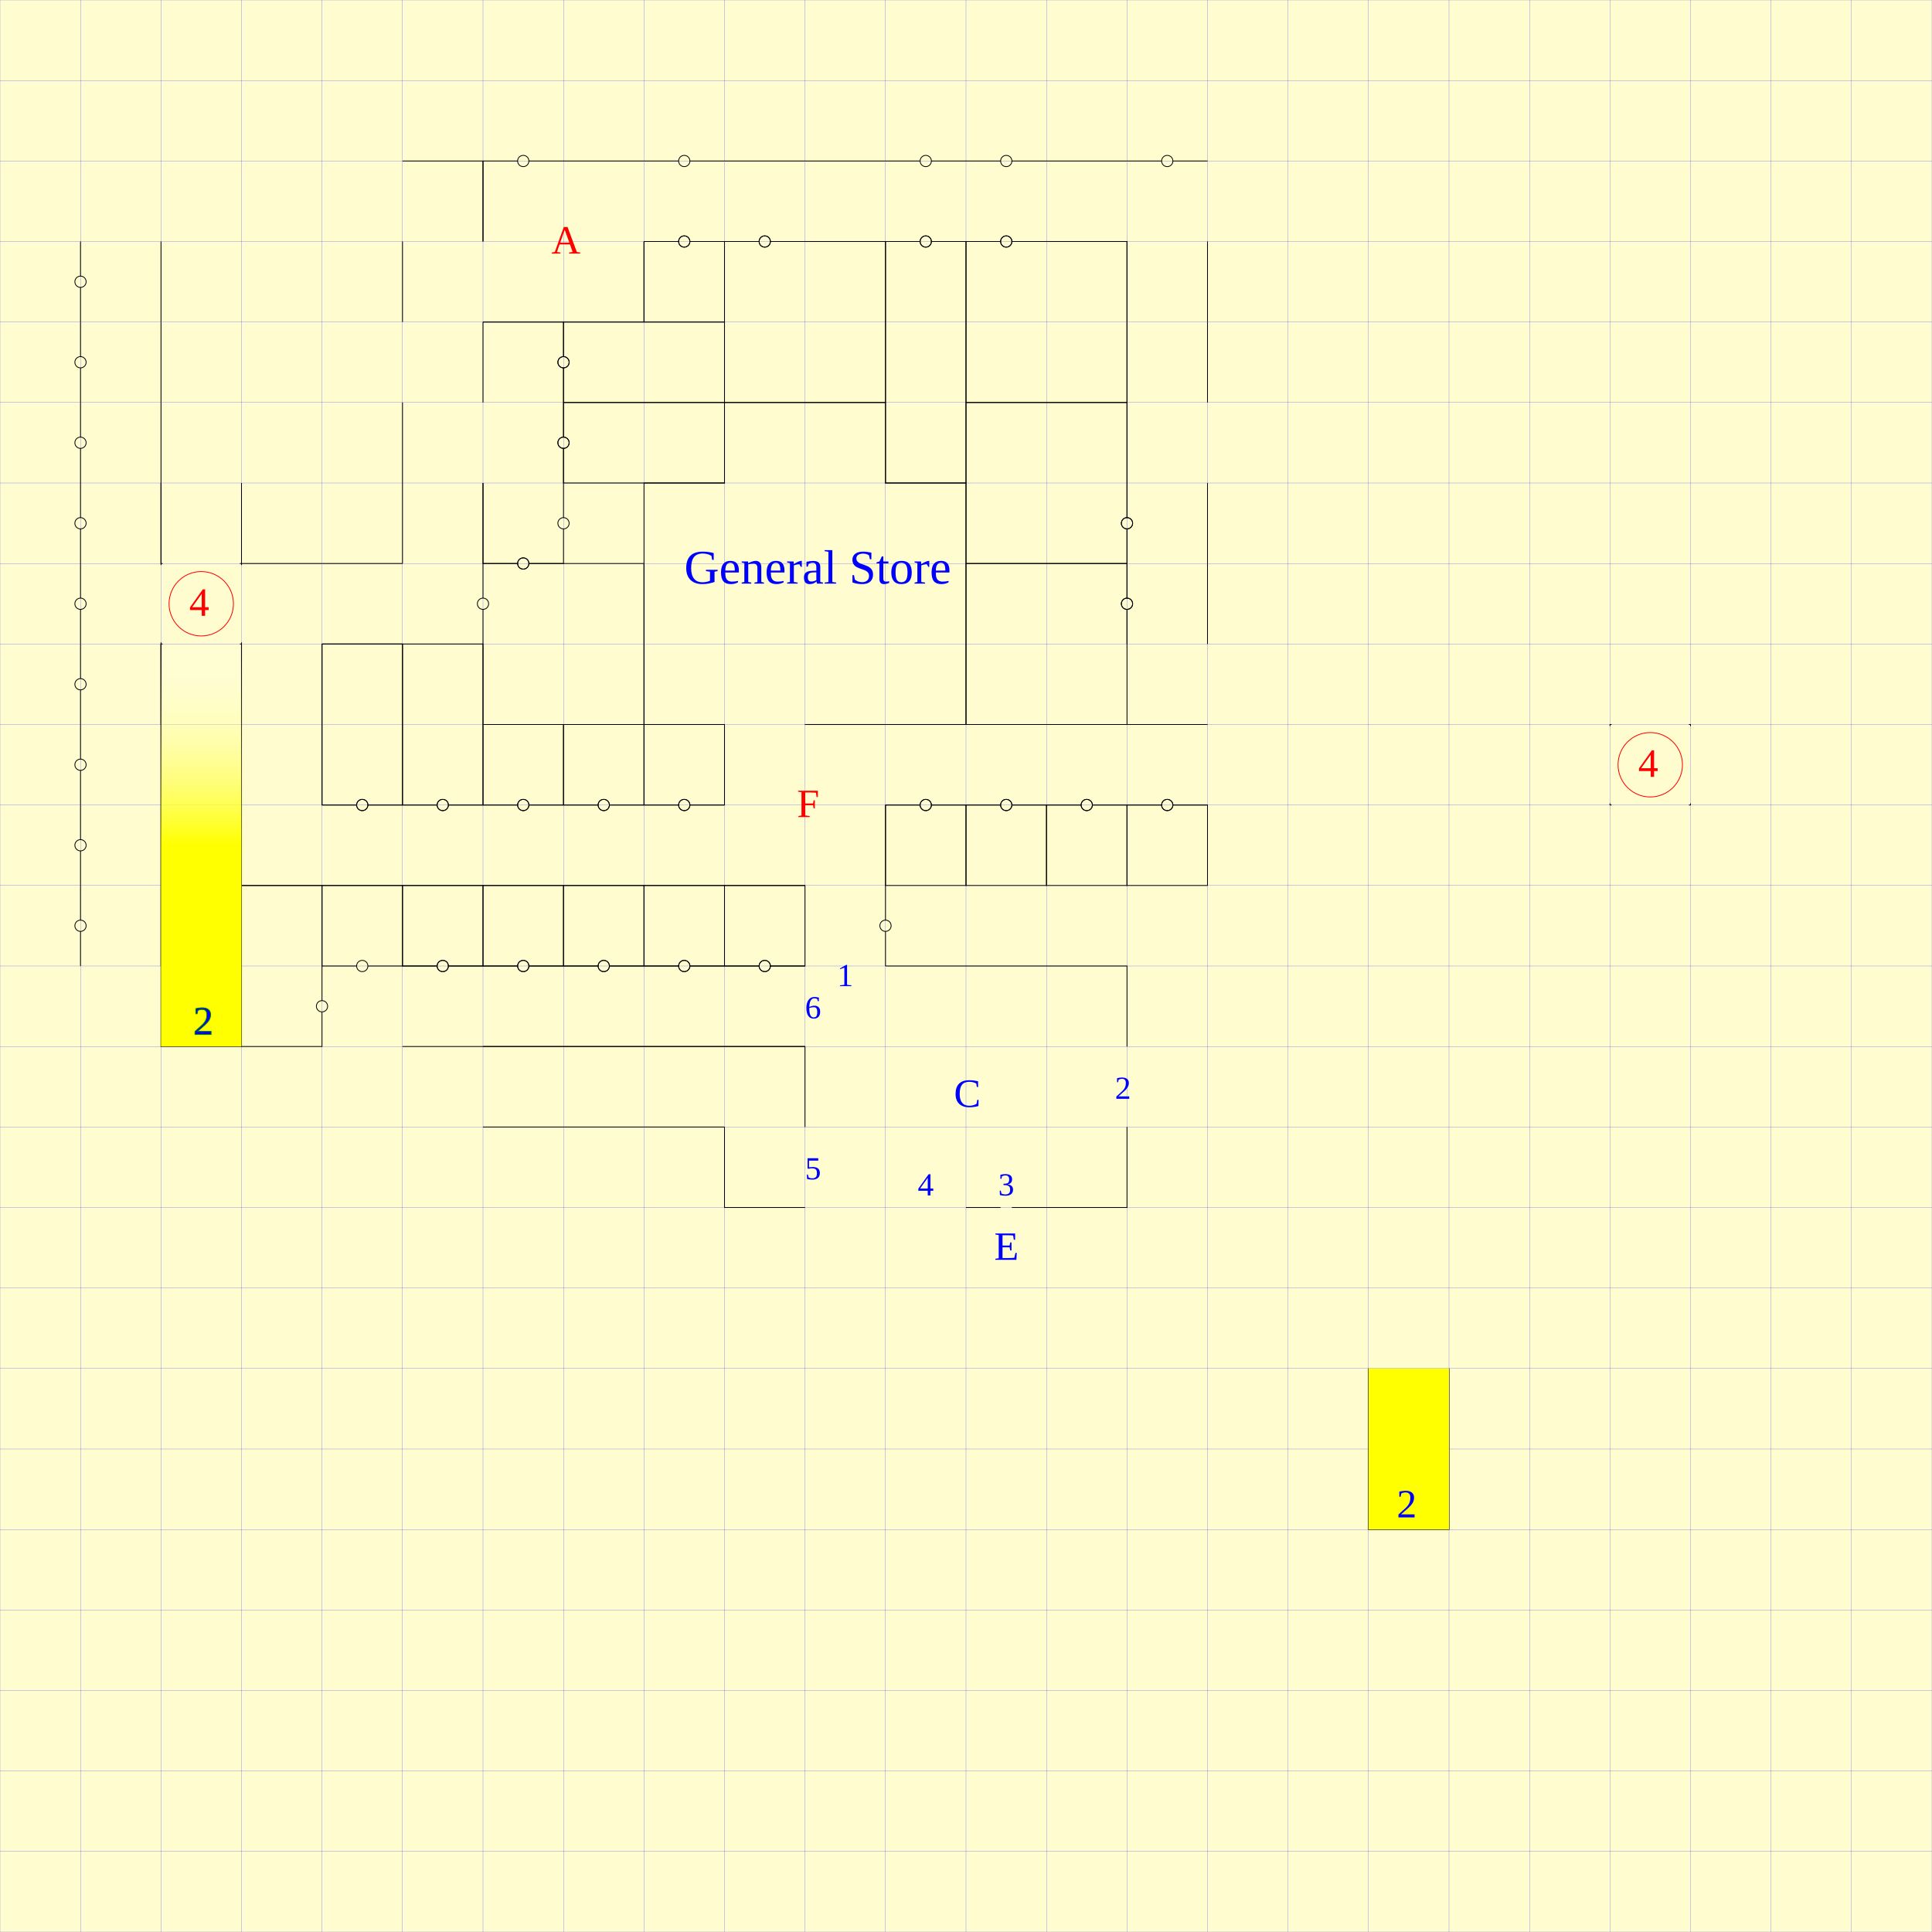
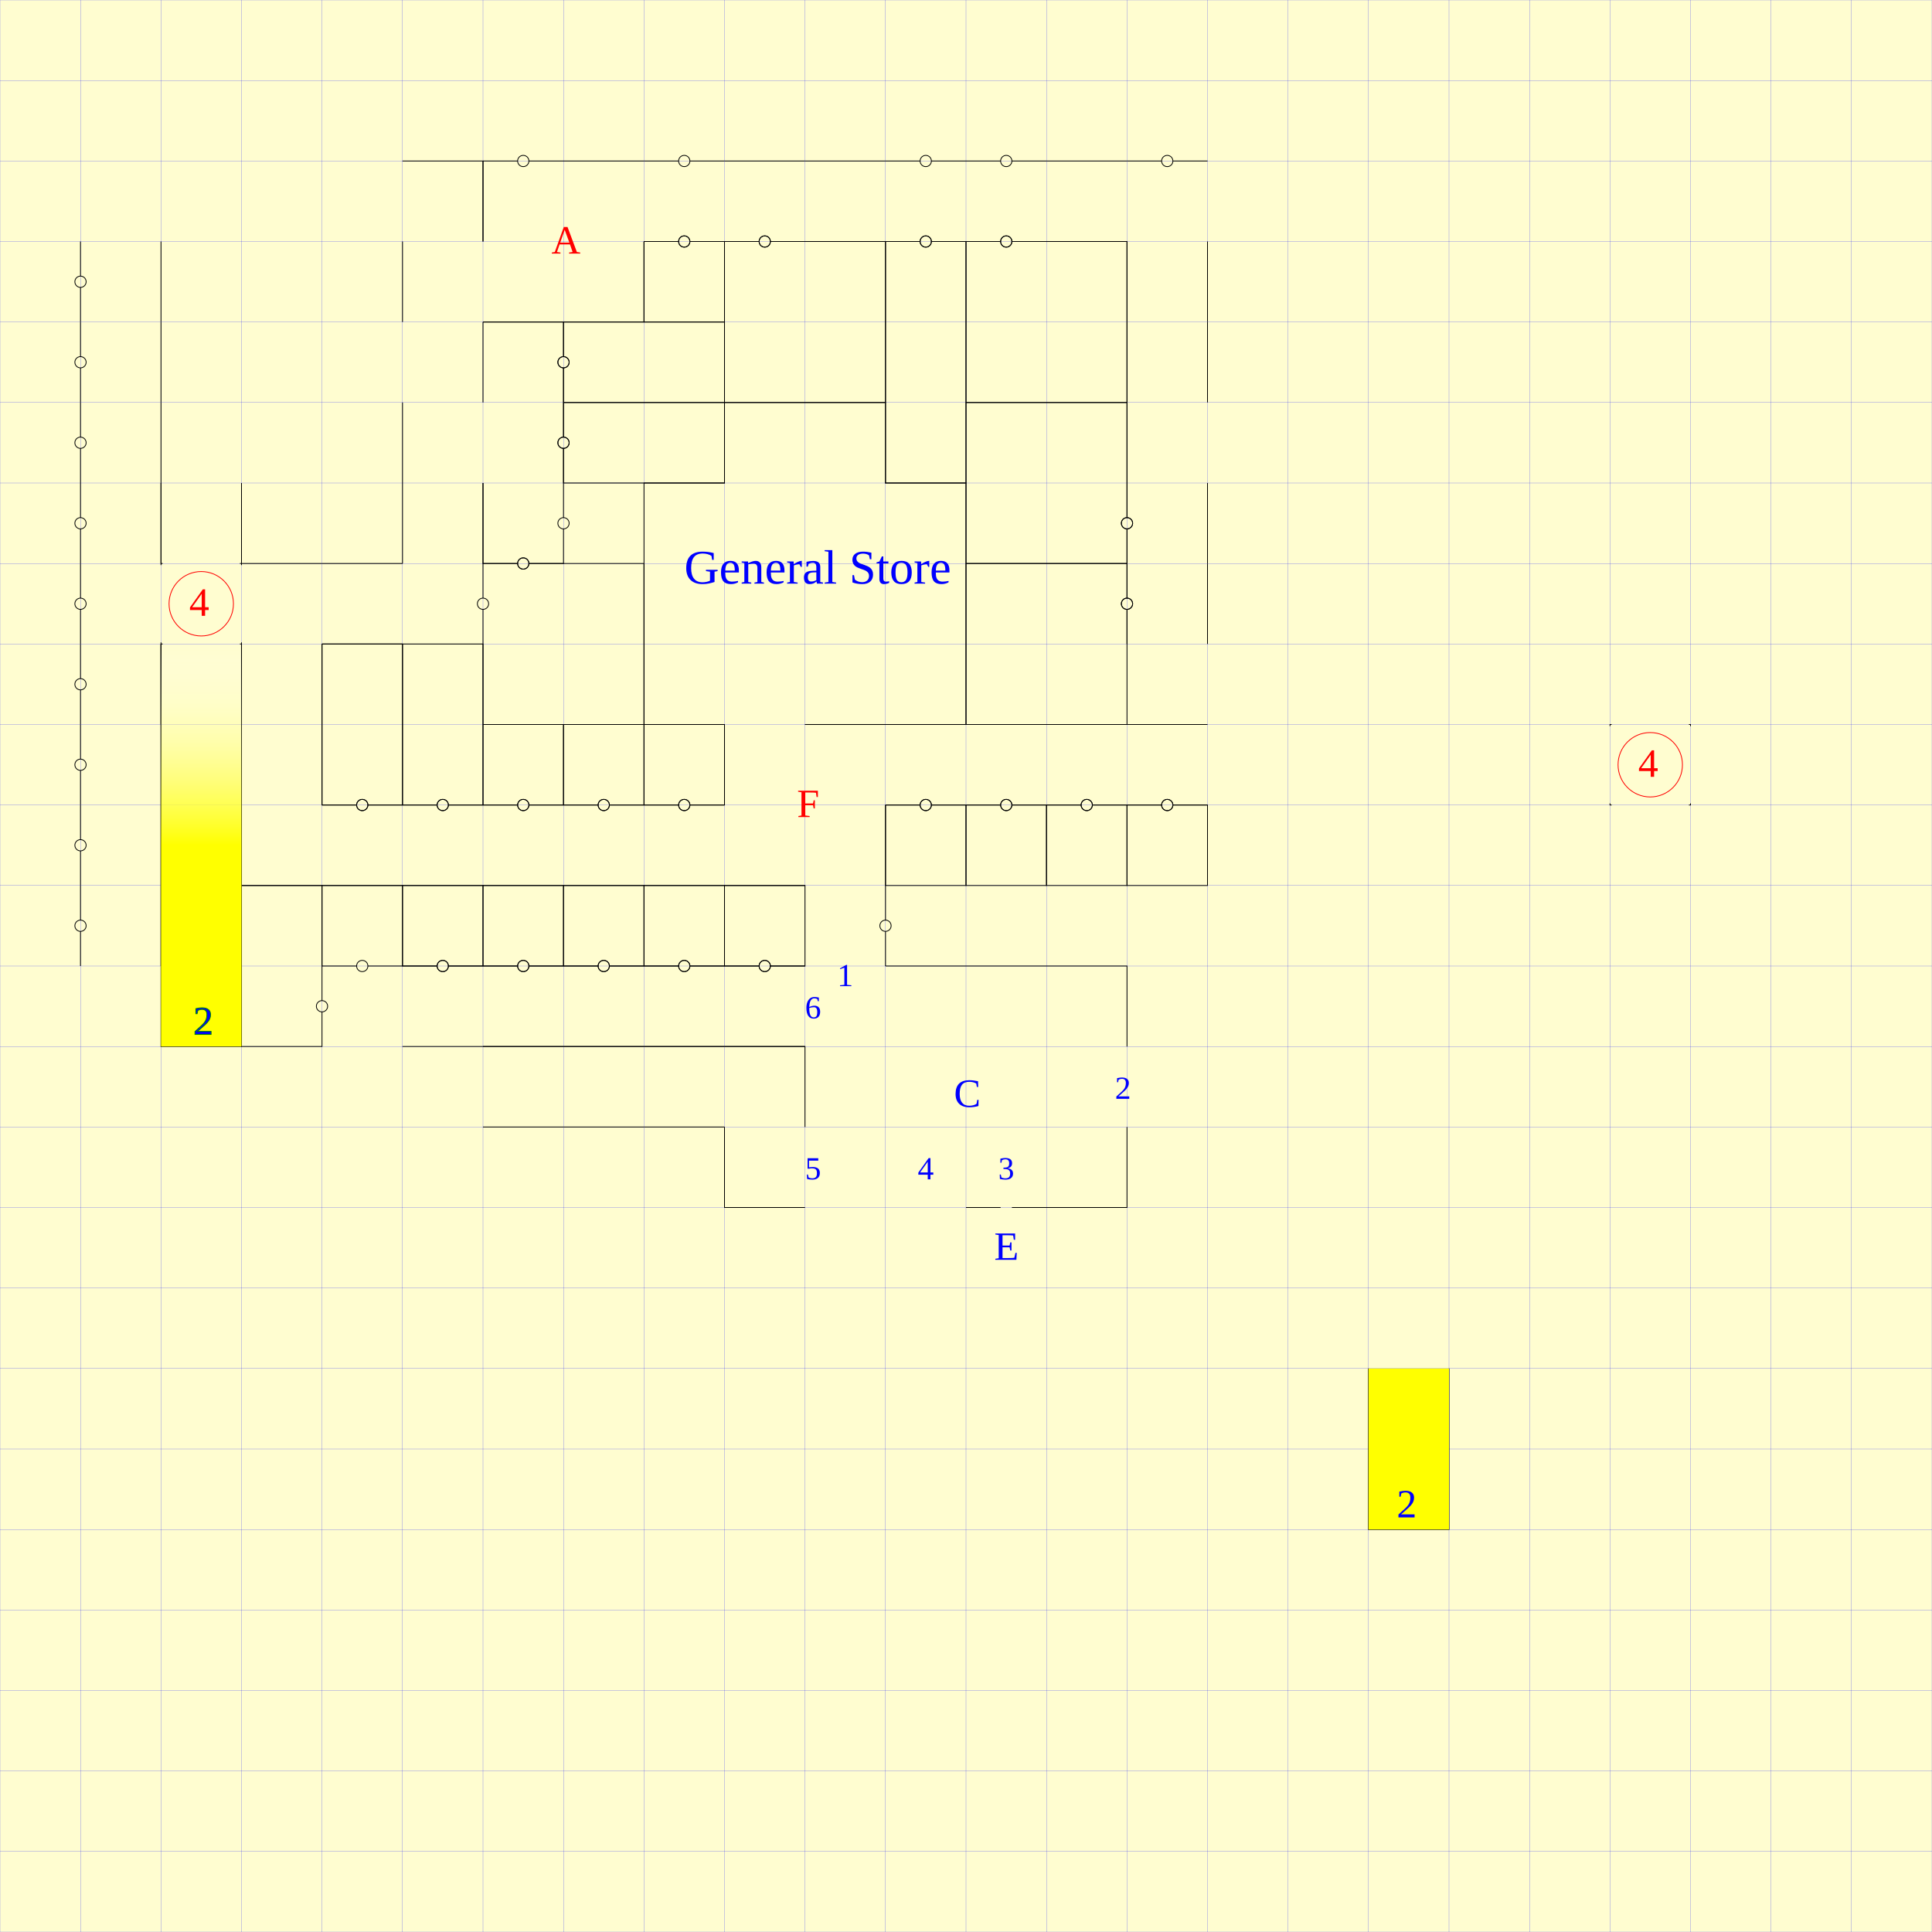
<svg xmlns="http://www.w3.org/2000/svg" width="2400" height="2400">
  <defs>
    <linearGradient id="vert_ramp" x1="0%" y1="0%" x2="0%" y2="100%">
      <stop offset="0%" style="stop-color:white;stop-opacity:0" />
      <stop offset="50%" style="stop-color:yellow;stop-opacity:1" />
    </linearGradient>
  </defs>
  <rect fill="#fffdd0" stroke="none" x="0" y="0" width="100%" height="100%" />
  <path d="M 0 0 L 2400 0 M 0 100 L 2400 100 M 0 200 L 2400 200 M 0 300 L 2400 300 M 0 400 L 2400 400 M 0 500 L 2400 500 M 0 600 L 2400 600     M 0 700 L 2400 700 M 0 800 L 2400 800 M 0 900 L 2400 900 M 0 1000 L 2400 1000 M 0 1100 L 2400 1100 M 0 1200 L 2400 1200     M 0 1300 L 2400 1300 M 0 1400 L 2400 1400 M 0 1500 L 2400 1500 M 0 1600 L 2400 1600 M 0 1700 L 2400 1700 M 0 1800 L 2400 1800     M 0 1900 L 2400 1900 M 0 2000 L 2400 2000 M 0 2100 L 2400 2100 M 0 2200 L 2400 2200 M 0 2300 L 2400 2300 M 0 2400 L 2400 2400" fill="none" stroke="blue" stroke-width=".2" />
  <path d="M 0 0 L 0 2400 M 100 0 L 100 2400 M 200 0 L 200 2400 M 300 0 L 300 2400 M 400 0 L 400 2400 M 500 0 L 500 2400 M 600 0 L 600 2400            M 700 0 L 700 2400 M 800 0 L 800 2400 M 900 0 L 900 2400 M 1000 0 L 1000 2400 M 1100 0 L 1100 2400 M 1200 0 L 1200 2400      M 1300 0 L 1300 2400 M 1400 0 L 1400 2400 M 1500 0 L 1500 2400 M 1600 0 L 1600 2400 M 1700 0 L 1700 2400 M 1800 0 L 1800 2400     M 1900 0 L 1900 2400 M 2000 0 L 2000 2400 M 2100 0 L 2100 2400 M 2200 0 L 2200 2400 M 2300 0 L 2300 2400 M 2400 0 L 2400 2400" fill="none" stroke="blue" stroke-width=".2" />
  <path fill="none" stroke="black" stroke-width="1" d="M 1100 1000 l 43 0 a 1 1 0 1 1 14 0 a 1 1 0 1 1 -14 0 m 14 0 l 43 0 l 0 100 l -100 0 l 0 -100" />
  <path fill="none" stroke="black" stroke-width="1" d="M 1200 1000 l 43 0 a 1 1 0 1 1 14 0 a 1 1 0 1 1 -14 0 m 14 0 l 43 0 l 0 100 l -100 0 l 0 -100" />
  <path fill="none" stroke="black" stroke-width="1" d="M 1300 1000 l 43 0 a 1 1 0 1 1 14 0 a 1 1 0 1 1 -14 0 m 14 0 l 43 0 l 0 100 l -100 0 l 0 -100" />
  <path fill="none" stroke="black" stroke-width="1" d="M 1400 1000 l 43 0 a 1 1 0 1 1 14 0 a 1 1 0 1 1 -14 0 m 14 0 l 43 0 l 0 100 l -100 0 l 0 -100" />
  <path fill="none" stroke="black" stroke-width="1" d="M 800 900 l 0 100 l 43 0 a 1 1 0 1 1 14 0 a 1 1 0 1 1 -14 0 m 14 0 l 43 0 l 0 -100 l -100 0" />
  <path fill="none" stroke="black" stroke-width="1" d="M 700 900 l 0 100 l 43 0 a 1 1 0 1 1 14 0 a 1 1 0 1 1 -14 0 m 14 0 l 43 0 l 0 -100 l -100 0" />
  <path fill="none" stroke="black" stroke-width="1" d="M 600 900 l 0 100 l 43 0 a 1 1 0 1 1 14 0 a 1 1 0 1 1 -14 0 m 14 0 l 43 0 l 0 -100 l -100 0" />
  <path fill="none" stroke="black" stroke-width="1" d="M 800 300 l 43 0 a 1 1 0 1 1 14 0 a 1 1 0 1 1 -14 0 m 14 0 l 43 0 l 0 100 l -100 0 l 0 -100" />
  <path fill="none" stroke="black" stroke-width="1" d="M 400 1100 l 0 100 l 43 0 a 1 1 0 1 1 14 0 a 1 1 0 1 1 -14 0 m 14 0 l 43 0 l 0 -100 l -100 0" />
  <path fill="none" stroke="black" stroke-width="1" d="M 500 1100 l 0 100 l 43 0 a 1 1 0 1 1 14 0 a 1 1 0 1 1 -14 0 m 14 0 l 43 0 l 0 -100 l -100 0" />
  <path fill="none" stroke="black" stroke-width="1" d="M 600 1100 l 0 100 l 43 0 a 1 1 0 1 1 14 0 a 1 1 0 1 1 -14 0 m 14 0 l 43 0 l 0 -100 l -100 0" />
  <path fill="none" stroke="black" stroke-width="1" d="M 700 1100 l 0 100 l 43 0 a 1 1 0 1 1 14 0 a 1 1 0 1 1 -14 0 m 14 0 l 43 0 l 0 -100 l -100 0" />
  <path fill="none" stroke="black" stroke-width="1" d="M 800 1100 l 0 100 l 43 0 a 1 1 0 1 1 14 0 a 1 1 0 1 1 -14 0 m 14 0 l 43 0 l 0 -100 l -100 0" />
  <path fill="none" stroke="black" stroke-width="1" d="M 900 1100 l 0 100 l 43 0 a 1 1 0 1 1 14 0 a 1 1 0 1 1 -14 0 m 14 0 l 43 0 l 0 -100 l -100 0" />
  <path fill="none" stroke="black" stroke-width="1" d="M 500 800 l 0 200 l 43 0 a 1 1 0 1 1 14 0 a 1 1 0 1 1 -14 0 m 14 0 l 43 0 l 0 -200 l -100 0" />
  <path fill="none" stroke="black" stroke-width="1" d="M 400 800 l 0 200 l 43 0 a 1 1 0 1 1 14 0 a 1 1 0 1 1 -14 0 m 14 0 l 43 0 l 0 -200 l -100 0" />
  <path fill="none" stroke="black" stroke-width="1" d="M 700 400 l 200 0 l 0 100 l -200 0 l 0 -43 a 1 1 0 1 1 0 -14 a 1 1 0 1 1 0 14 m 0 -14 l 0 -43" />
  <path fill="none" stroke="black" stroke-width="1" d="M 700 500 l 200 0 l 0 100 l -200 0 l 0 -43 a 1 1 0 1 1 0 -14 a 1 1 0 1 1 0 14 m 0 -14 l 0 -43" />
  <path fill="none" stroke="black" stroke-width="1" d="M300,1100 h100 v143 a1,1,0,1,1,0,14 a1,1,0,1,1,0,-14 m0,14 v43 h-100 v-200" />
  <path fill="none" stroke="black" stroke-width="1" d="M 1100 300 l 43 0 a 1 1 0 1 1 14 0 a 1 1 0 1 1 -14 0 m 14 0 l 43 0 l 0 300 l -100 0 l 0 -300" />
  <path fill="none" stroke="black" stroke-width="1" d="M 800 700 l 0 200 l -200 0 l 0 -143 a 1 1 0 1 1 0 -14 a 1 1 0 1 1 0 14 m 0 -14 l 0 -43 l 43 0 a 1 1 0 1 1 14 0 a 1 1 0 1 1 -14 0 m 14 0 l 143 0" />
  <path fill="none" stroke="black" stroke-width="1" d="M 1200 700 l 200 0 l 0 43 a 1 1 0 1 1 0 14 a 1 1 0 1 1 0 -14 m 0 14 l 0 143 l -200 0 l 0 -200" />
  <path fill="none" stroke="black" stroke-width="1" d="M 1200 500 l 200 0 l 0 143 a 1 1 0 1 1 0 14 a 1 1 0 1 1 0 -14 m 0 14 l 0 43 l -200 0 l 0 -200" />
  <path fill="none" stroke="black" stroke-width="1" d="M 1200 300 l 43 0 a 1 1 0 1 1 14 0 a 1 1 0 1 1 -14 0 m 14 0 l 143 0 l 0 200 l -200 0 l 0 -200" />
  <path fill="none" stroke="black" stroke-width="1" d="M 900 300 l 43 0 a 1 1 0 1 1 14 0 a 1 1 0 1 1 -14 0 m 14 0 l 143 0 l 0 200 l -200 0 l 0 -200" />
  <path stroke="black" fill="none" stroke-width="1" d="M 1400 500 l 0 100" />
  <path stroke="black" fill="none" stroke-width="1" d="M 1400 300 l 0 100 m 100 -100 l 0 100" />
  <path stroke="black" fill="none" stroke-width="1" d="M 1400 400 l 0 100 m 100 -100 l 0 100" />
  <path stroke="black" fill="none" stroke-width="1" d="M 1400 700 l 0 43 a 1 1 0 1 1 0 14 a 1 1 0 1 1 0 -14 m 0 14 l 0 43 m 100 -100 l 0 100" />
  <path stroke="black" fill="none" stroke-width="1" d="M 1400 600 l 0 43 a 1 1 0 1 1 0 14 a 1 1 0 1 1 0 -14 m 0 14 l 0 43 m 100 -100 l 0 100" />
  <path stroke="black" fill="none" stroke-width="1" d="M 1100 900 l 100 0 m -100 100 l 43 0 a 1 1 0 1 1 14 0 a 1 1 0 1 1 -14 0 m 14 0 l 43 0" />
  <path stroke="black" fill="none" stroke-width="1" d="M 1200 900 l 100 0 m -100 100 l 43 0 a 1 1 0 1 1 14 0 a 1 1 0 1 1 -14 0 m 14 0 l 43 0" />
  <path stroke="black" fill="none" stroke-width="1" d="M 1300 900 l 100 0 m -100 100 l 43 0 a 1 1 0 1 1 14 0 a 1 1 0 1 1 -14 0 m 14 0 l 43 0" />
  <path stroke="black" fill="none" stroke-width="1" d="M 1400 900 l 100 0 m -100 100 l 43 0 a 1 1 0 1 1 14 0 a 1 1 0 1 1 -14 0 m 14 0 l 43 0" />
  <path stroke="black" fill="none" stroke-width="1" d="M 1400 200 l 43 0 a 1 1 0 1 1 14 0 a 1 1 0 1 1 -14 0 m 14 0 l 43 0" />
  <path stroke="black" fill="none" stroke-width="1" d="M 1300 200 l 100 0 m -100 100 l 100 0" />
  <path stroke="black" fill="none" stroke-width="1" d="M 1200 200 l 43 0 a 1 1 0 1 1 14 0 a 1 1 0 1 1 -14 0 m 14 0 l 43 0 m -100 100 l 43 0 a 1 1 0 1 1 14 0 a 1 1 0 1 1 -14 0 m 14 0 l 43 0" />
  <path stroke="black" fill="none" stroke-width="1" d="M 1100 200 l 43 0 a 1 1 0 1 1 14 0 a 1 1 0 1 1 -14 0 m 14 0 l 43 0 m -100 100 l 43 0 a 1 1 0 1 1 14 0 a 1 1 0 1 1 -14 0 m 14 0 l 43 0" />
  <path stroke="black" fill="none" stroke-width="1" d="M 1000 200 l 100 0 m -100 100 l 100 0" />
  <path stroke="black" fill="none" stroke-width="1" d="M 900 200 l 100 0 m -100 100 l 43 0 a 1 1 0 1 1 14 0 a 1 1 0 1 1 -14 0 m 14 0 l 43 0" />
  <path stroke="black" fill="none" stroke-width="1" d="M 800 200 l 43 0 a 1 1 0 1 1 14 0 a 1 1 0 1 1 -14 0 m 14 0 l 43 0 m -100 100 l 43 0 a 1 1 0 1 1 14 0 a 1 1 0 1 1 -14 0 m 14 0 l 43 0" />
  <path stroke="black" fill="none" stroke-width="1" d="M 500 200 l 100 0 l 0 100" />
  <path stroke="black" fill="none" stroke-width="1" d="M 500 300 l 0 100" />
  <path stroke="black" fill="none" stroke-width="1" d="M 500 400 m 100 0 l 0 100" />
  <path stroke="black" fill="none" stroke-width="1" d="M 500 500 l 0 100" />
  <path stroke="black" fill="none" stroke-width="1" d="M 500 600 l 0 100 m 100 -100 l 0 100" />
  <path stroke="black" fill="none" stroke-width="1" d="M 600 400 l 100 0 l 0 43 a 1 1 0 1 1 0 14 a 1 1 0 1 1 0 -14 m 0 14 l 0 43 m -100  l 0 -100" />
  <path stroke="black" fill="none" stroke-width="1" d="M 600 500 m 100 0 l 0 43 a 1 1 0 1 1 0 14 a 1 1 0 1 1 0 -14 m 0 14 l 0 43" />
  <path stroke="black" fill="none" stroke-width="1" d="M 600 600 m 100 0 l 0 43 a 1 1 0 1 1 0 14 a 1 1 0 1 1 0 -14 m 0 14 l 0 43 l -43 0 a 1 1 0 1 1 -14 0 a 1 1 0 1 1 14 0 m -14 0 l -43 0 l 0 -100" />
  <path stroke="black" fill="none" stroke-width="1" d="M 800 1000 l 43 0 a 1 1 0 1 1 14 0 a 1 1 0 1 1 -14 0 m 14 0 l 43 0 m -100 100 l 100 0" />
  <path stroke="black" fill="none" stroke-width="1" d="M 700 1000 l 43 0 a 1 1 0 1 1 14 0 a 1 1 0 1 1 -14 0 m 14 0 l 43 0 m -100 100 l 100 0" />
  <path stroke="black" fill="none" stroke-width="1" d="M 600 1000 l 43 0 a 1 1 0 1 1 14 0 a 1 1 0 1 1 -14 0 m 14 0 l 43 0 m -100 100 l 100 0" />
  <path stroke="black" fill="none" stroke-width="1" d="M 500 1000 l 43 0 a 1 1 0 1 1 14 0 a 1 1 0 1 1 -14 0 m 14 0 l 43 0 m -100 100 l 100 0" />
  <path stroke="black" fill="none" stroke-width="1" d="M 400 1000 l 43 0 a 1 1 0 1 1 14 0 a 1 1 0 1 1 -14 0 m 14 0 l 43 0 m -100 100 l 100 0" />
  <path stroke="black" fill="none" stroke-width="1" d="M 300 1000 l 0 100 l 100 0" />
  <path stroke="black" fill="none" stroke-width="1" d="M 300 900 l 0 100 m 100 -100 l 0 100" />
  <path stroke="black" fill="none" stroke-width="1" d="M 300 800 l 0 100 m 100 -100 l 0 100" />
  <path stroke="black" fill="none" stroke-width="1" d="M 300 700 h 100" />
  <path stroke="black" fill="none" stroke-width="1" d="M 400 700 h 100 m -100 100 h 100" />
  <path stroke="black" fill="none" stroke-width="1" d="M 200 600 l 0 100 m 100 -100 l 0 100" />
  <path stroke="black" fill="none" stroke-width="1" d="M 200 800 l 0 100 m 100 -100 l 0 100" />
  <path stroke="black" fill="none" stroke-width="1" d="M 100 700 l 0 43 a 1 1 0 1 1 0 14 a 1 1 0 1 1 0 -14 m 0 14 l 0 43" />
  <path stroke="black" fill="none" stroke-width="1" d="M 100 600 l 0 43 a 1 1 0 1 1 0 14 a 1 1 0 1 1 0 -14 m 0 14 l 0 43 m 100 -100 l 0 100" />
  <path stroke="black" fill="none" stroke-width="1" d="M 100 500 l 0 43 a 1 1 0 1 1 0 14 a 1 1 0 1 1 0 -14 m 0 14 l 0 43 m 100 -100 l 0 100" />
  <path stroke="black" fill="none" stroke-width="1" d="M 100 400 l 0 43 a 1 1 0 1 1 0 14 a 1 1 0 1 1 0 -14 m 0 14 l 0 43 m 100 -100 l 0 100" />
  <path stroke="black" fill="none" stroke-width="1" d="M 100 300 l 0 43 a 1 1 0 1 1 0 14 a 1 1 0 1 1 0 -14 m 0 14 l 0 43 m 100 -100 l 0 100" />
  <path stroke="black" fill="none" stroke-width="1" d="M 100 800 l 0 43 a 1 1 0 1 1 0 14 a 1 1 0 1 1 0 -14 m 0 14 l 0 43 m 100 -100 l 0 100" />
  <path stroke="black" fill="none" stroke-width="1" d="M 100 900 l 0 43 a 1 1 0 1 1 0 14 a 1 1 0 1 1 0 -14 m 0 14 l 0 43 m 100 -100 l 0 100" />
  <path stroke="black" fill="none" stroke-width="1" d="M 100 1000 l 0 43 a 1 1 0 1 1 0 14 a 1 1 0 1 1 0 -14 m 0 14 l 0 43 m 100 -100 l 0 100" />
  <path stroke="black" fill="none" stroke-width="1" d="M 100 1100 l 0 43 a 1 1 0 1 1 0 14 a 1 1 0 1 1 0 -14 m 0 14 l 0 43 m 100 -100 l 0 100" />
  <path stroke="black" fill="none" stroke-width="1" d="M 1000 1100 m 100 0 l 0 43 a 1 1 0 1 1 0 14 a 1 1 0 1 1 0 -14 m 0 14 l 0 43 m -100 v -100" />
  <path stroke="black" fill="none" stroke-width="1" d="M900,1400 m 100,100 h-100 v-100" />
  <path stroke="black" fill="none" stroke-width="1" d="M900,1300 h100 v100" />
  <path stroke="black" fill="none" stroke-width="1" d="M900,1200 h43 a1,1,0,1,1,14,0 a1,1,0,1,1,-14,0 m14,0 h43 m-100,100 h100" />
  <path stroke="black" fill="none" stroke-width="1" d="M800,1200 h43 a1,1,0,1,1,14,0 a1,1,0,1,1,-14,0 m14,0 h43 m-100,100 h100" />
  <path stroke="black" fill="none" stroke-width="1" d="M700,1200 h43 a1,1,0,1,1,14,0 a1,1,0,1,1,-14,0 m14,0 h43 m-100,100 h100" />
  <path stroke="black" fill="none" stroke-width="1" d="M600,1200 h43 a1,1,0,1,1,14,0 a1,1,0,1,1,-14,0 m14,0 h43 m-100,100 h100" />
  <path stroke="black" fill="none" stroke-width="1" d="M500,1200 h43 a1,1,0,1,1,14,0 a1,1,0,1,1,-14,0 m14,0 h43 m-100,100 h100" />
  <path stroke="black" fill="none" stroke-width="1" d="M800,1300 h100 m-100,100 h100" />
  <path stroke="black" fill="none" stroke-width="1" d="M700,1300 h100 m-100,100 h100" />
  <path stroke="black" fill="none" stroke-width="1" d="M600,1300 h100 m-100,100 h100" />
  <path stroke="black" fill="none" stroke-width="1" d="M2000,900 m0,2 v-2 h2 m96,0 h2 v2 m0,96 v2 h-2 m-96,0 h-2 v-2" />
  <circle fill="none" stroke="red" stroke-width="1" cx="2050" cy="950" r="40" />
  <text x="2035" y="965" font-size="50" fill="red">4</text>
  <path stroke="black" fill="none" stroke-width="1" d="M200,700 m0,2 v-2 h2 m96,0 h2 v2 m0,96 v2 h-2 m-96,0 h-2 v-2" />
  <circle fill="none" stroke="red" stroke-width="1" cx="250" cy="750" r="40" />
  <text x="235" y="765" font-size="50" fill="red">4</text>
  <path stroke="black" fill="none" stroke-width="1" d="M200,800 m100,0 v500 h-100 v-500" />
  <path stroke="none" fill="url(#vert_ramp)" d="M200,800 h100 v500 h-100 z" />
  <text stroke="green" fill="blue" font-size="50" x="240" y="1285">2</text>
  <path fill="none" stroke="black" stroke-width="1" d="M1700,1700 m100,0 v200 h-100 v-200" />
  <path fill="yellow" stroke="none" d="M1700,1700 h100 v200 h-100 z" />
  <text x="1735" y="1885" font-size="50" fill="blue">2</text>
  <path fill="none" stroke="black" stroke-width="1" d="M 900 900 l -100 0 l 0 -300 l 100 0 l 0 -100 l 200 0 l 0 100 l 100 0 l 0 300 l -200 0" />
  <text x="850" y="725" font-size="60" fill="blue">General Store</text>
  <path fill="none" stroke="black" stroke-width="1" d="M 900 900 l 0 100 m 0 100 l 100 0 m 100 0 l 0 -100 m 0 -100 l -100 0" />
  <text x="990" y="1015" font-size="50" fill="red">F</text>
  <path fill="none" stroke="black" stroke-width="1" d="M 600 200 l 43 0 a 1 1 0 1 1 14 0 a 1 1 0 1 1 -14 0 m 14 0 l 143 0 m 0 100 l 0 100 l -200 0 m 0 -100 l 0 -100" />
  <text x="685" y="315" font-size="50" fill="red">A</text>
  <path fill="none" stroke="black" stroke-width="1" d="M1000,1200 m100,0 h300 v100 m0,100 v100 h-143 a,1,1,0,1,1,-14,0 a,1,1,0,1,1,14,0 m-14,0 h-43 m-100,0 h-100 m0,-100 v-100" />
  <text x="1185" y="1375" font-size="50" fill="blue">C</text>
  <g font-size="40" fill="blue">
    <text x="1040" y="1225">1</text>
    <text x="1385" y="1365">2</text>
-     <text x="1240" y="1485">3</text>
-     <text x="1140" y="1485">4</text>
+     <text x="1240" y="1465">3</text>
+     <text x="1140" y="1465">4</text>
    <text x="1000" y="1465">5</text>
    <text x="1000" y="1265">6</text>
  </g>
  <path fill="none" stroke="black" stroke-width="1" d="M1200,1500 h43 a,7,7,0,0,1,14,0 a7,7,0,1,1,-14,0 m14,0 h43 v100 h-100 v-100" />
  <path fill="yellow" stroke="none" d="M1200,1500 h43 a,1,1,0,0,0,14,0 h43 v100 h-100 v-100" />
  <text x="1235" y="1565" font-size="50" fill="blue">E</text>
</svg>
